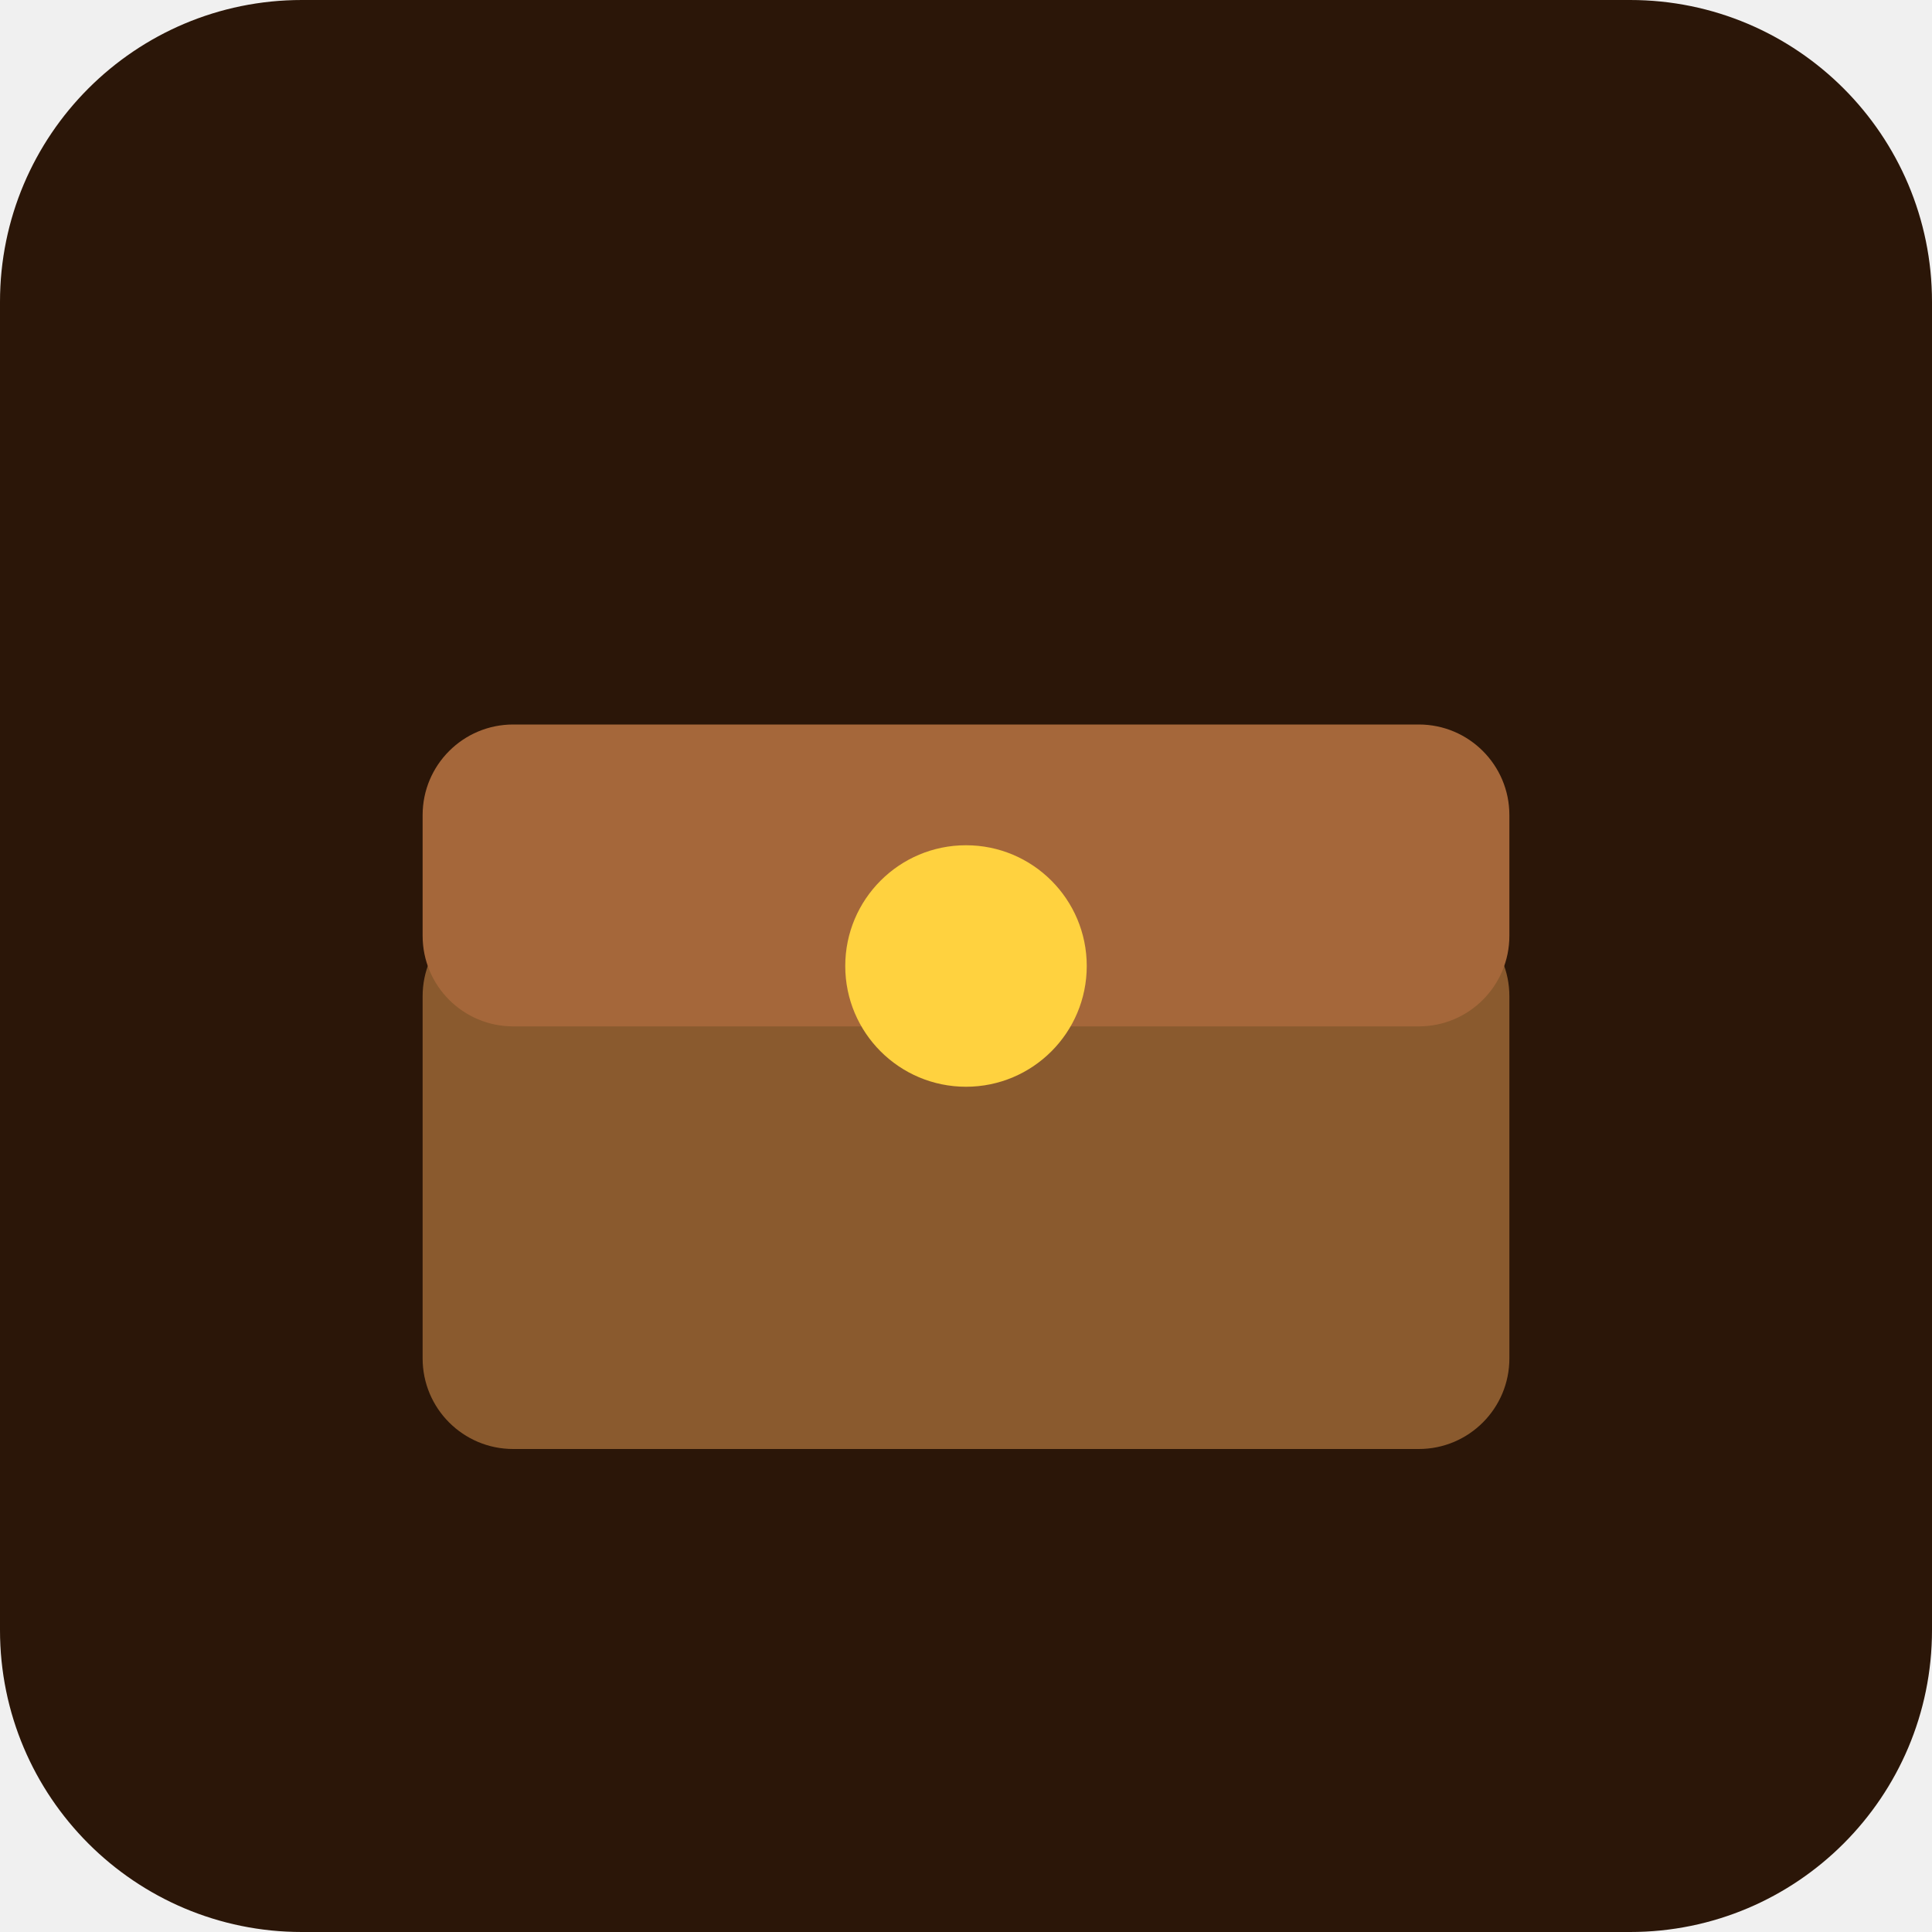
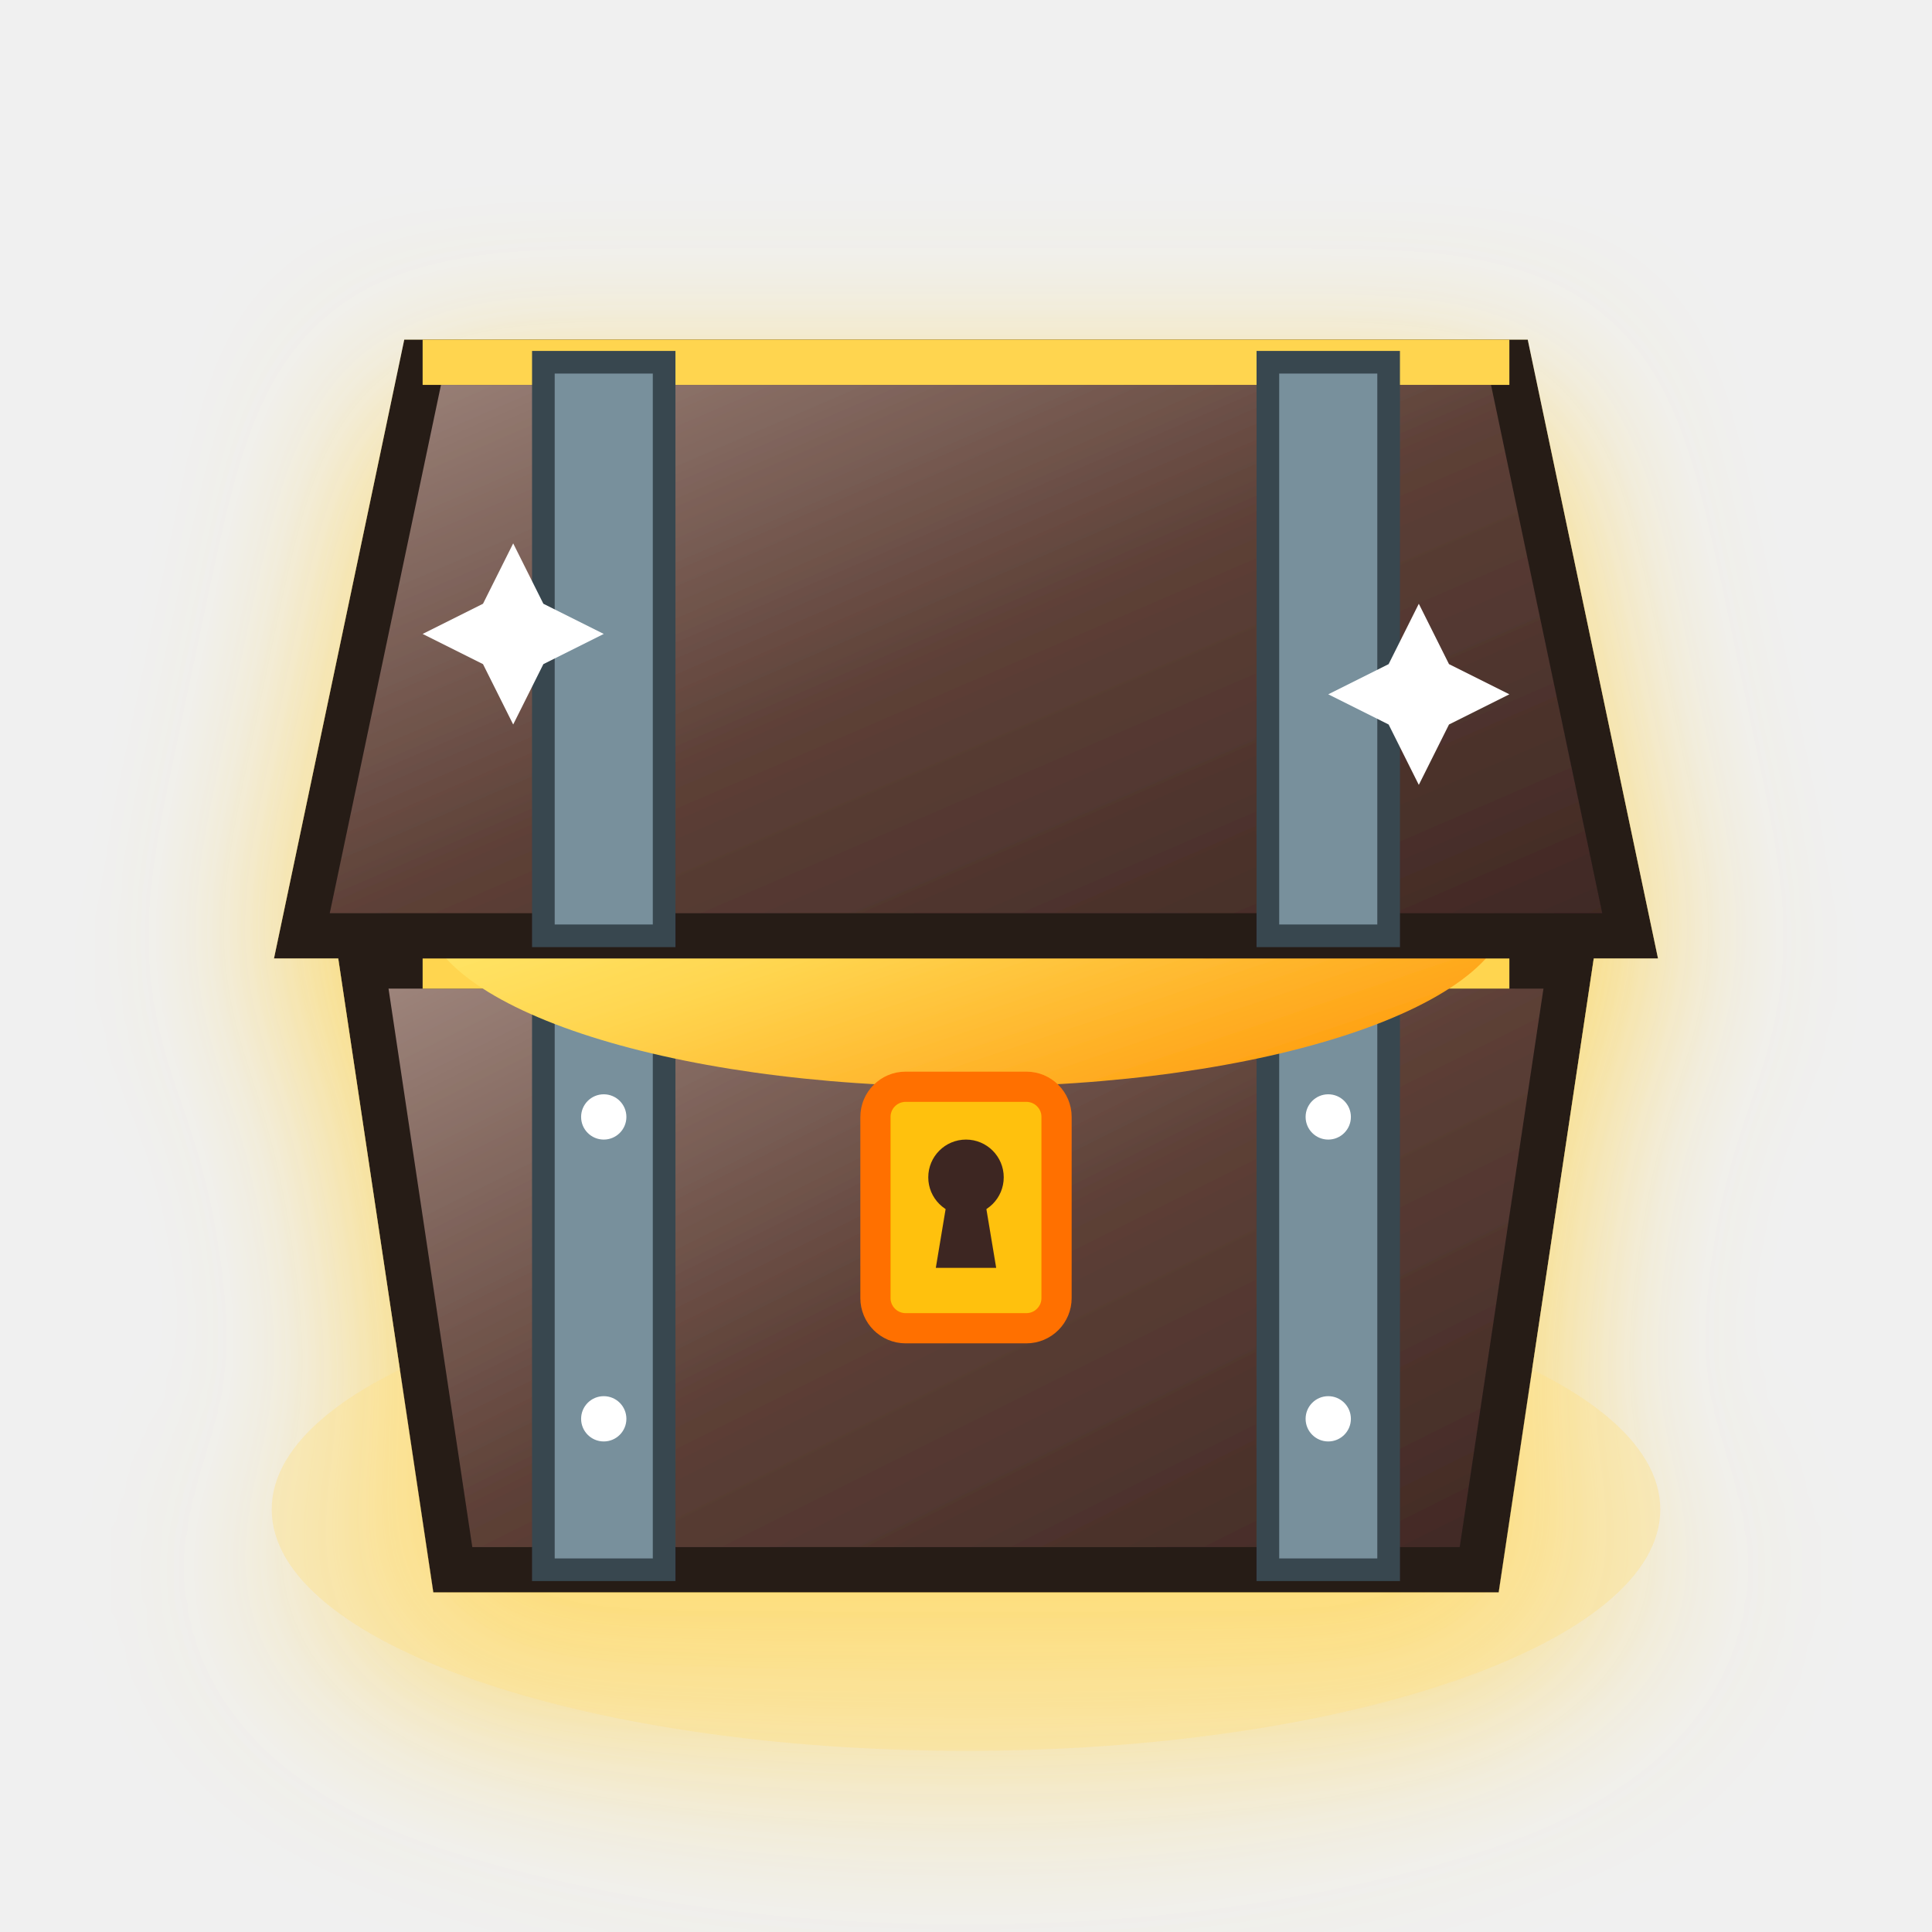
- <svg xmlns="http://www.w3.org/2000/svg" viewBox="0 0 64 64" role="img">
-   <rect width="64" height="64" rx="10" fill="#2b1608" />
-   <rect x="14" y="30" width="36" height="18" rx="3" fill="#8a5a2e" />
-   <rect x="14" y="24" width="36" height="10" rx="3" fill="#a5673a" />
-   <circle cx="32" cy="32" r="4" fill="#ffd23f" />
+ <svg xmlns="http://www.w3.org/2000/svg" viewBox="0 0 128 128" width="128" height="128">
+   <defs>
+     <linearGradient id="chestWood" x1="0%" y1="0%" x2="100%" y2="100%">
+       <stop offset="0%" stop-color="#a1887f" />
+       <stop offset="50%" stop-color="#5d4037" />
+       <stop offset="100%" stop-color="#3e2723" />
+     </linearGradient>
+     <linearGradient id="goldCoin" x1="0%" y1="0%" x2="100%" y2="100%">
+       <stop offset="0%" stop-color="#ffff8d" />
+       <stop offset="50%" stop-color="#ffd54f" />
+       <stop offset="100%" stop-color="#ff8f00" />
+     </linearGradient>
+     <filter id="chestGlow" x="-20%" y="-20%" width="140%" height="140%">
+       <feDropShadow dx="0" dy="4" stdDeviation="6" flood-color="#ffd54f" flood-opacity="0.9" />
+     </filter>
+   </defs>
+   <g filter="url(#chestGlow)">
+     <ellipse cx="64" cy="100" rx="46" ry="16" fill="#ffe082" opacity="0.4" />
+     <path d="M 24 64 L 104 64 L 98 104 L 30 104 Z" fill="url(#chestWood)" stroke="#271c19" stroke-width="3" />
+     <path d="M 28 64 L 100 64" stroke="#ffd54f" stroke-width="3" />
+     <rect x="36" y="64" width="8" height="40" fill="#78909c" stroke="#37474f" stroke-width="1.5" />
+     <rect x="84" y="64" width="8" height="40" fill="#78909c" stroke="#37474f" stroke-width="1.5" />
+     <circle cx="40" cy="74" r="1.5" fill="#ffffff" />
+     <circle cx="40" cy="94" r="1.5" fill="#ffffff" />
+     <circle cx="88" cy="74" r="1.5" fill="#ffffff" />
+     <circle cx="88" cy="94" r="1.5" fill="#ffffff" />
+     <ellipse cx="64" cy="60" rx="36" ry="12" fill="url(#goldCoin)" />
+     <circle cx="44" cy="56" r="6" fill="#ffe082" stroke="#ff8f00" stroke-width="1" />
+     <circle cx="56" cy="52" r="7" fill="#ffe082" stroke="#ff8f00" stroke-width="1" />
+     <circle cx="68" cy="54" r="6" fill="#ffe082" stroke="#ff8f00" stroke-width="1" />
+     <circle cx="80" cy="58" r="5" fill="#ffe082" stroke="#ff8f00" stroke-width="1" />
+     <polygon points="52,50 58,44 64,52" fill="#ff1744" />
+     <polygon points="72,48 78,42 82,50" fill="#00e676" />
+     <path d="M 20 62 L 108 62 L 100 24 L 28 24 Z" fill="url(#chestWood)" stroke="#271c19" stroke-width="3" />
+     <path d="M 28 24 L 100 24" stroke="#ffd54f" stroke-width="3" />
+     <rect x="36" y="24" width="8" height="38" fill="#78909c" stroke="#37474f" stroke-width="1.5" />
+     <rect x="84" y="24" width="8" height="38" fill="#78909c" stroke="#37474f" stroke-width="1.5" />
+     <rect x="58" y="72" width="12" height="16" rx="2" fill="#ffc107" stroke="#ff6f00" stroke-width="2" />
+     <circle cx="64" cy="78" r="2.5" fill="#3e2723" />
+     <polygon points="63,78 65,78 66,84 62,84" fill="#3e2723" />
+     <polygon points="34,36 36,40 40,42 36,44 34,48 32,44 28,42 32,40" fill="#ffffff" />
+     <polygon points="94,40 96,44 100,46 96,48 94,52 92,48 88,46 92,44" fill="#ffffff" />
+   </g>
</svg>
